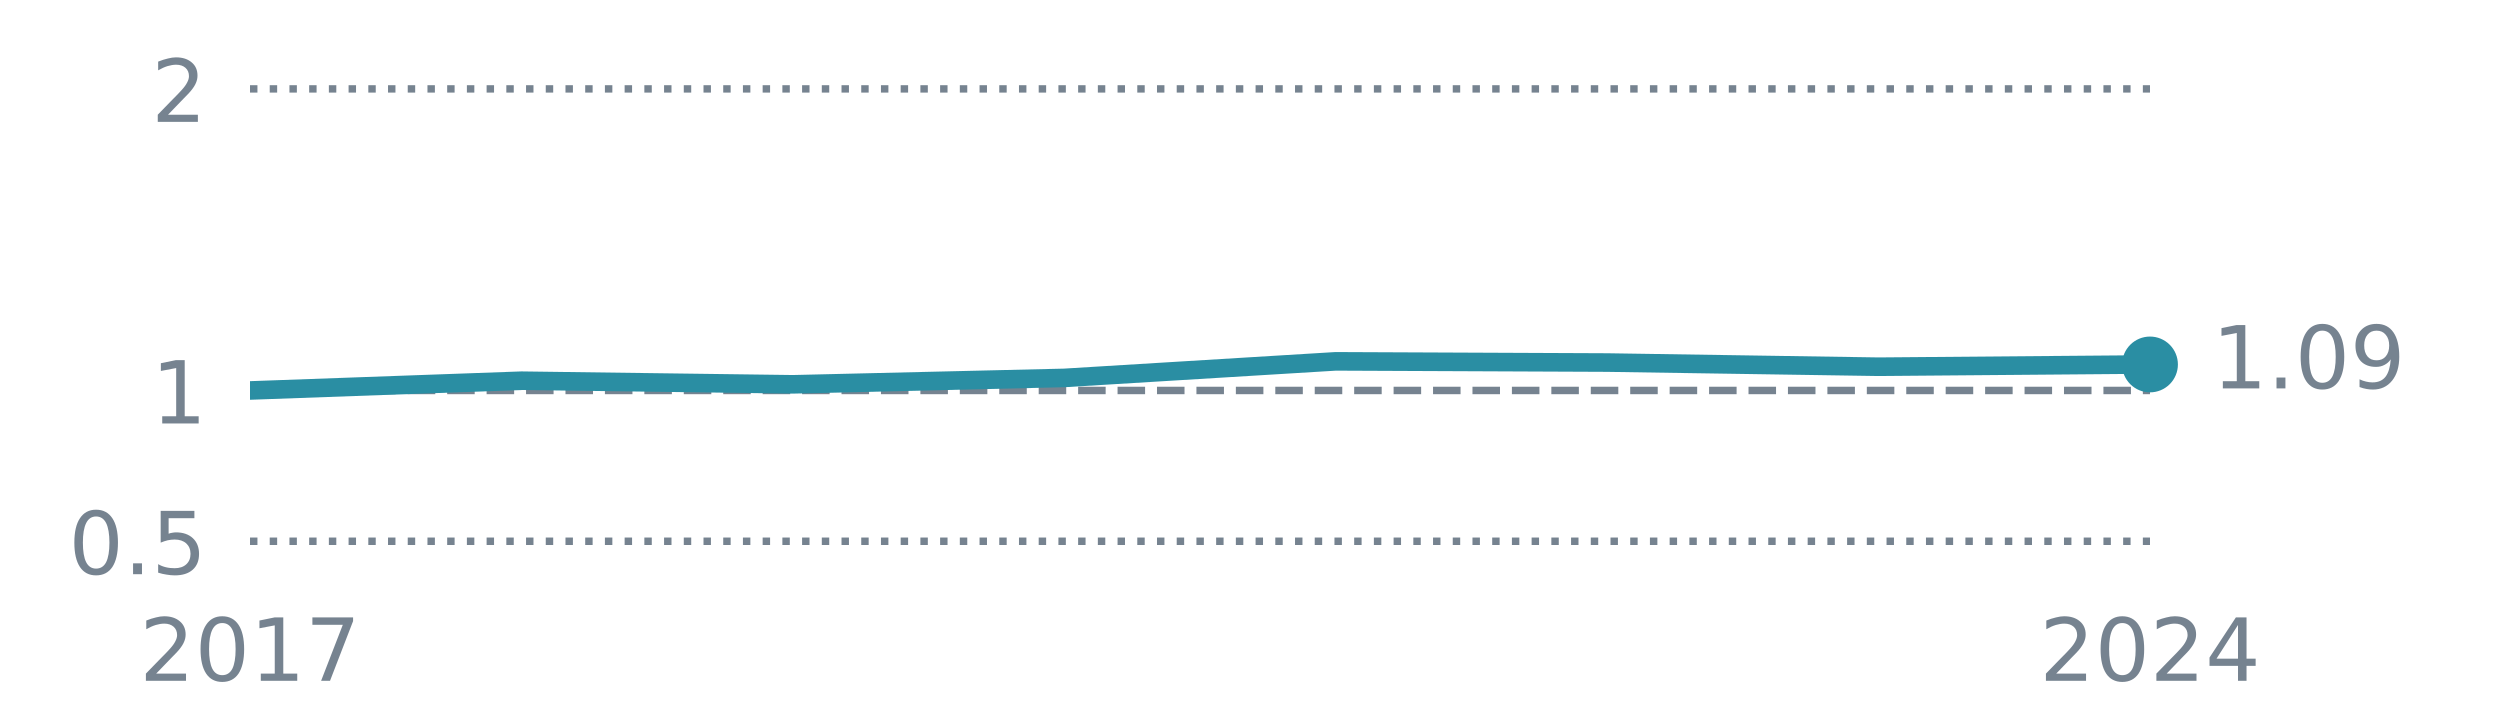
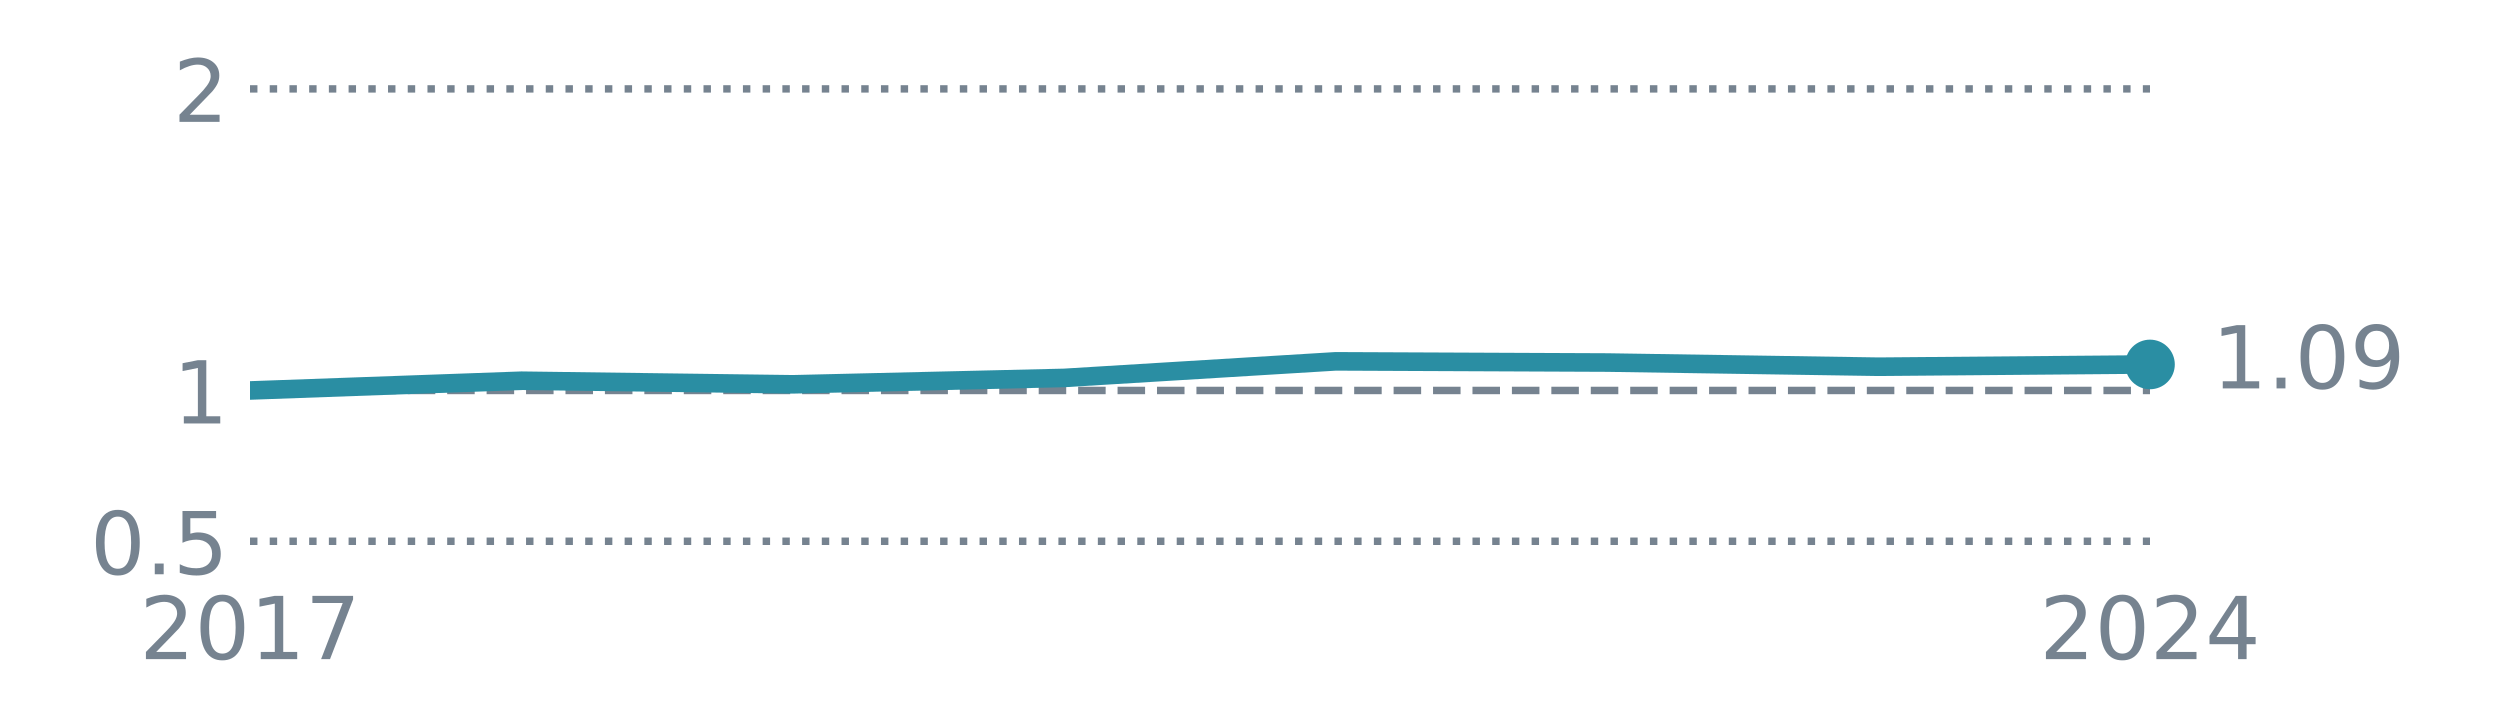
- <svg xmlns="http://www.w3.org/2000/svg" xmlns:xlink="http://www.w3.org/1999/xlink" width="201.6pt" height="57.6pt" viewBox="0 0 201.6 57.6" version="1.1">
+ <svg xmlns="http://www.w3.org/2000/svg" xmlns:xlink="http://www.w3.org/1999/xlink" width="403.2pt" height="115.2pt" viewBox="0 0 403.2 115.2" version="1.1">
  <defs>
    <style type="text/css">*{stroke-linejoin: round; stroke-linecap: butt}</style>
  </defs>
  <g id="figure_1">
    <g id="patch_1">
-       <path d="M 0 57.6  L 201.6 57.6  L 201.6 0  L 0 0  L 0 57.6  z " style="fill: none" />
+       <path d="M 0 115.2  L 403.2 115.2  L 403.2 0  L 0 0  L 0 115.2  z " style="fill: none" />
    </g>
    <g id="axes_1">
      <g id="patch_2">
-         <path d="M 20.16 46.08  L 173.376 46.08  L 173.376 2.304  L 20.16 2.304  L 20.16 46.08  z " style="fill: none" />
+         <path d="M 40.32 92.16  L 346.752 92.16  L 346.752 4.608  L 40.32 4.608  L 40.32 92.16  z " style="fill: none" />
      </g>
      <g id="matplotlib.axis_1">
        <g id="xtick_1">
          <g id="line2d_1" />
          <g id="text_1">
-             <text style="font-size: 7px; font-family: 'DejaVu Sans', 'Bitstream Vera Sans', 'Computer Modern Sans Serif', 'Lucida Grande', 'Verdana', 'Geneva', 'Lucid', 'Arial', 'Helvetica', 'Avant Garde', sans-serif; text-anchor: middle; fill: #768390" x="20.16" y="54.899" transform="rotate(-0 20.16 54.89891)">2017</text>
+             <text style="font-size: 14px; font-family: 'DejaVu Sans', 'Bitstream Vera Sans', 'Computer Modern Sans Serif', 'Lucida Grande', 'Verdana', 'Geneva', 'Lucid', 'Arial', 'Helvetica', 'Avant Garde', sans-serif; text-anchor: middle; fill: #768390" x="40.32" y="106.298" transform="rotate(-0 40.32 106.2978)">2017</text>
          </g>
        </g>
        <g id="xtick_2">
          <g id="line2d_2" />
          <g id="text_2">
-             <text style="font-size: 7px; font-family: 'DejaVu Sans', 'Bitstream Vera Sans', 'Computer Modern Sans Serif', 'Lucida Grande', 'Verdana', 'Geneva', 'Lucid', 'Arial', 'Helvetica', 'Avant Garde', sans-serif; text-anchor: middle; fill: #768390" x="173.376" y="54.899" transform="rotate(-0 173.376 54.89891)">2024</text>
+             <text style="font-size: 14px; font-family: 'DejaVu Sans', 'Bitstream Vera Sans', 'Computer Modern Sans Serif', 'Lucida Grande', 'Verdana', 'Geneva', 'Lucid', 'Arial', 'Helvetica', 'Avant Garde', sans-serif; text-anchor: middle; fill: #768390" x="346.752" y="106.298" transform="rotate(-0 346.752 106.2978)">2024</text>
          </g>
        </g>
      </g>
      <g id="matplotlib.axis_2">
        <g id="ytick_1">
          <g id="line2d_3" />
          <g id="text_3">
-             <text style="font-size: 7px; font-family: 'DejaVu Sans', 'Bitstream Vera Sans', 'Computer Modern Sans Serif', 'Lucida Grande', 'Verdana', 'Geneva', 'Lucid', 'Arial', 'Helvetica', 'Avant Garde', sans-serif; text-anchor: end; fill: #768390" x="16.66" y="46.307" transform="rotate(-0 16.66 46.30745)">0.5</text>
+             <text style="font-size: 14px; font-family: 'DejaVu Sans', 'Bitstream Vera Sans', 'Computer Modern Sans Serif', 'Lucida Grande', 'Verdana', 'Geneva', 'Lucid', 'Arial', 'Helvetica', 'Avant Garde', sans-serif; text-anchor: end; fill: #768390" x="36.82" y="92.615" transform="rotate(-0 36.82 92.61491)">0.5</text>
          </g>
        </g>
        <g id="ytick_2">
          <g id="line2d_4" />
          <g id="text_4">
-             <text style="font-size: 7px; font-family: 'DejaVu Sans', 'Bitstream Vera Sans', 'Computer Modern Sans Serif', 'Lucida Grande', 'Verdana', 'Geneva', 'Lucid', 'Arial', 'Helvetica', 'Avant Garde', sans-serif; text-anchor: end; fill: #768390" x="16.66" y="34.147" transform="rotate(-0 16.66 34.14745)">1</text>
+             <text style="font-size: 14px; font-family: 'DejaVu Sans', 'Bitstream Vera Sans', 'Computer Modern Sans Serif', 'Lucida Grande', 'Verdana', 'Geneva', 'Lucid', 'Arial', 'Helvetica', 'Avant Garde', sans-serif; text-anchor: end; fill: #768390" x="36.82" y="68.295" transform="rotate(-0 36.82 68.29491)">1</text>
          </g>
        </g>
        <g id="ytick_3">
          <g id="line2d_5" />
          <g id="text_5">
-             <text style="font-size: 7px; font-family: 'DejaVu Sans', 'Bitstream Vera Sans', 'Computer Modern Sans Serif', 'Lucida Grande', 'Verdana', 'Geneva', 'Lucid', 'Arial', 'Helvetica', 'Avant Garde', sans-serif; text-anchor: end; fill: #768390" x="16.66" y="9.827" transform="rotate(-0 16.66 9.827453)">2</text>
+             <text style="font-size: 14px; font-family: 'DejaVu Sans', 'Bitstream Vera Sans', 'Computer Modern Sans Serif', 'Lucida Grande', 'Verdana', 'Geneva', 'Lucid', 'Arial', 'Helvetica', 'Avant Garde', sans-serif; text-anchor: end; fill: #768390" x="36.82" y="19.655" transform="rotate(-0 36.82 19.65491)">2</text>
          </g>
        </g>
      </g>
      <g id="line2d_6">
-         <path d="M 20.16 31.488  L 173.376 31.488  " clip-path="url(#p50ee21da8b)" style="fill: none; stroke-dasharray: 2.22,0.96; stroke-dashoffset: 0; stroke: #768390; stroke-width: 0.6" />
+         <path d="M 40.32 62.976  L 346.752 62.976  " clip-path="url(#p041a2d930b)" style="fill: none; stroke-dasharray: 4.44,1.92; stroke-dashoffset: 0; stroke: #768390; stroke-width: 1.2" />
      </g>
      <g id="line2d_7">
-         <path d="M 20.16 43.648  L 173.376 43.648  " clip-path="url(#p50ee21da8b)" style="fill: none; stroke-dasharray: 0.6,0.99; stroke-dashoffset: 0; stroke: #768390; stroke-width: 0.6" />
+         <path d="M 40.32 87.296  L 346.752 87.296  " clip-path="url(#p041a2d930b)" style="fill: none; stroke-dasharray: 1.2,1.98; stroke-dashoffset: 0; stroke: #768390; stroke-width: 1.2" />
      </g>
      <g id="line2d_8">
-         <path d="M 20.16 7.168  L 173.376 7.168  " clip-path="url(#p50ee21da8b)" style="fill: none; stroke-dasharray: 0.6,0.99; stroke-dashoffset: 0; stroke: #768390; stroke-width: 0.6" />
+         <path d="M 40.32 14.336  L 346.752 14.336  " clip-path="url(#p041a2d930b)" style="fill: none; stroke-dasharray: 1.2,1.98; stroke-dashoffset: 0; stroke: #768390; stroke-width: 1.2" />
      </g>
      <g id="line2d_9">
-         <path d="M 20.16 31.488  L 42.048 30.701  L 63.936 30.992  L 85.824 30.475  L 107.712 29.139  L 129.6 29.236  L 151.488 29.573  L 173.376 29.39  " clip-path="url(#p50ee21da8b)" style="fill: none; stroke: #2a8ea3; stroke-width: 1.5; stroke-linecap: square" />
+         <path d="M 40.32 62.976  L 84.096 61.403  L 127.872 61.984  L 171.648 60.95  L 215.424 58.278  L 259.2 58.471  L 302.976 59.146  L 346.752 58.779  " clip-path="url(#p041a2d930b)" style="fill: none; stroke: #2a8ea3; stroke-width: 3; stroke-linecap: square" />
      </g>
      <g id="line2d_10">
        <defs>
-           <path id="m0aa699fe38" d="M 0 1.75  C 0.464 1.75 0.909 1.566 1.237 1.237  C 1.566 0.909 1.75 0.464 1.75 0  C 1.75 -0.464 1.566 -0.909 1.237 -1.237  C 0.909 -1.566 0.464 -1.75 0 -1.75  C -0.464 -1.75 -0.909 -1.566 -1.237 -1.237  C -1.566 -0.909 -1.75 -0.464 -1.75 0  C -1.75 0.464 -1.566 0.909 -1.237 1.237  C -0.909 1.566 -0.464 1.75 0 1.75  z " style="stroke: #2a8ea3" />
+           <path id="me9adf4c8af" d="M 0 3.5  C 0.928 3.5 1.819 3.131 2.475 2.475  C 3.131 1.819 3.5 0.928 3.5 0  C 3.5 -0.928 3.131 -1.819 2.475 -2.475  C 1.819 -3.131 0.928 -3.5 0 -3.5  C -0.928 -3.5 -1.819 -3.131 -2.475 -2.475  C -3.131 -1.819 -3.5 -0.928 -3.5 0  C -3.5 0.928 -3.131 1.819 -2.475 2.475  C -1.819 3.131 -0.928 3.5 0 3.5  z " style="stroke: #2a8ea3" />
        </defs>
        <g>
-           <use xlink:href="#m0aa699fe38" x="173.376" y="29.39" style="fill: #2a8ea3; stroke: #2a8ea3" />
+           <use xlink:href="#me9adf4c8af" x="346.752" y="58.779" style="fill: #2a8ea3; stroke: #2a8ea3" />
        </g>
      </g>
      <g id="text_6">
-         <text style="font-size: 7px; font-family: 'DejaVu Sans', 'Bitstream Vera Sans', 'Computer Modern Sans Serif', 'Lucida Grande', 'Verdana', 'Geneva', 'Lucid', 'Arial', 'Helvetica', 'Avant Garde', sans-serif; text-anchor: start; fill: #768390" x="178.376" y="31.321" transform="rotate(-0 178.376 31.32126)">1.09</text>
+         <text style="font-size: 14px; font-family: 'DejaVu Sans', 'Bitstream Vera Sans', 'Computer Modern Sans Serif', 'Lucida Grande', 'Verdana', 'Geneva', 'Lucid', 'Arial', 'Helvetica', 'Avant Garde', sans-serif; text-anchor: start; fill: #768390" x="356.752" y="62.643" transform="rotate(-0 356.752 62.64252)">1.09</text>
      </g>
    </g>
  </g>
  <defs>
-     <clipPath id="p50ee21da8b">
-       <rect x="20.16" y="2.304" width="153.216" height="43.776" />
+     <clipPath id="p041a2d930b">
+       <rect x="40.32" y="4.608" width="306.432" height="87.552" />
    </clipPath>
  </defs>
</svg>
